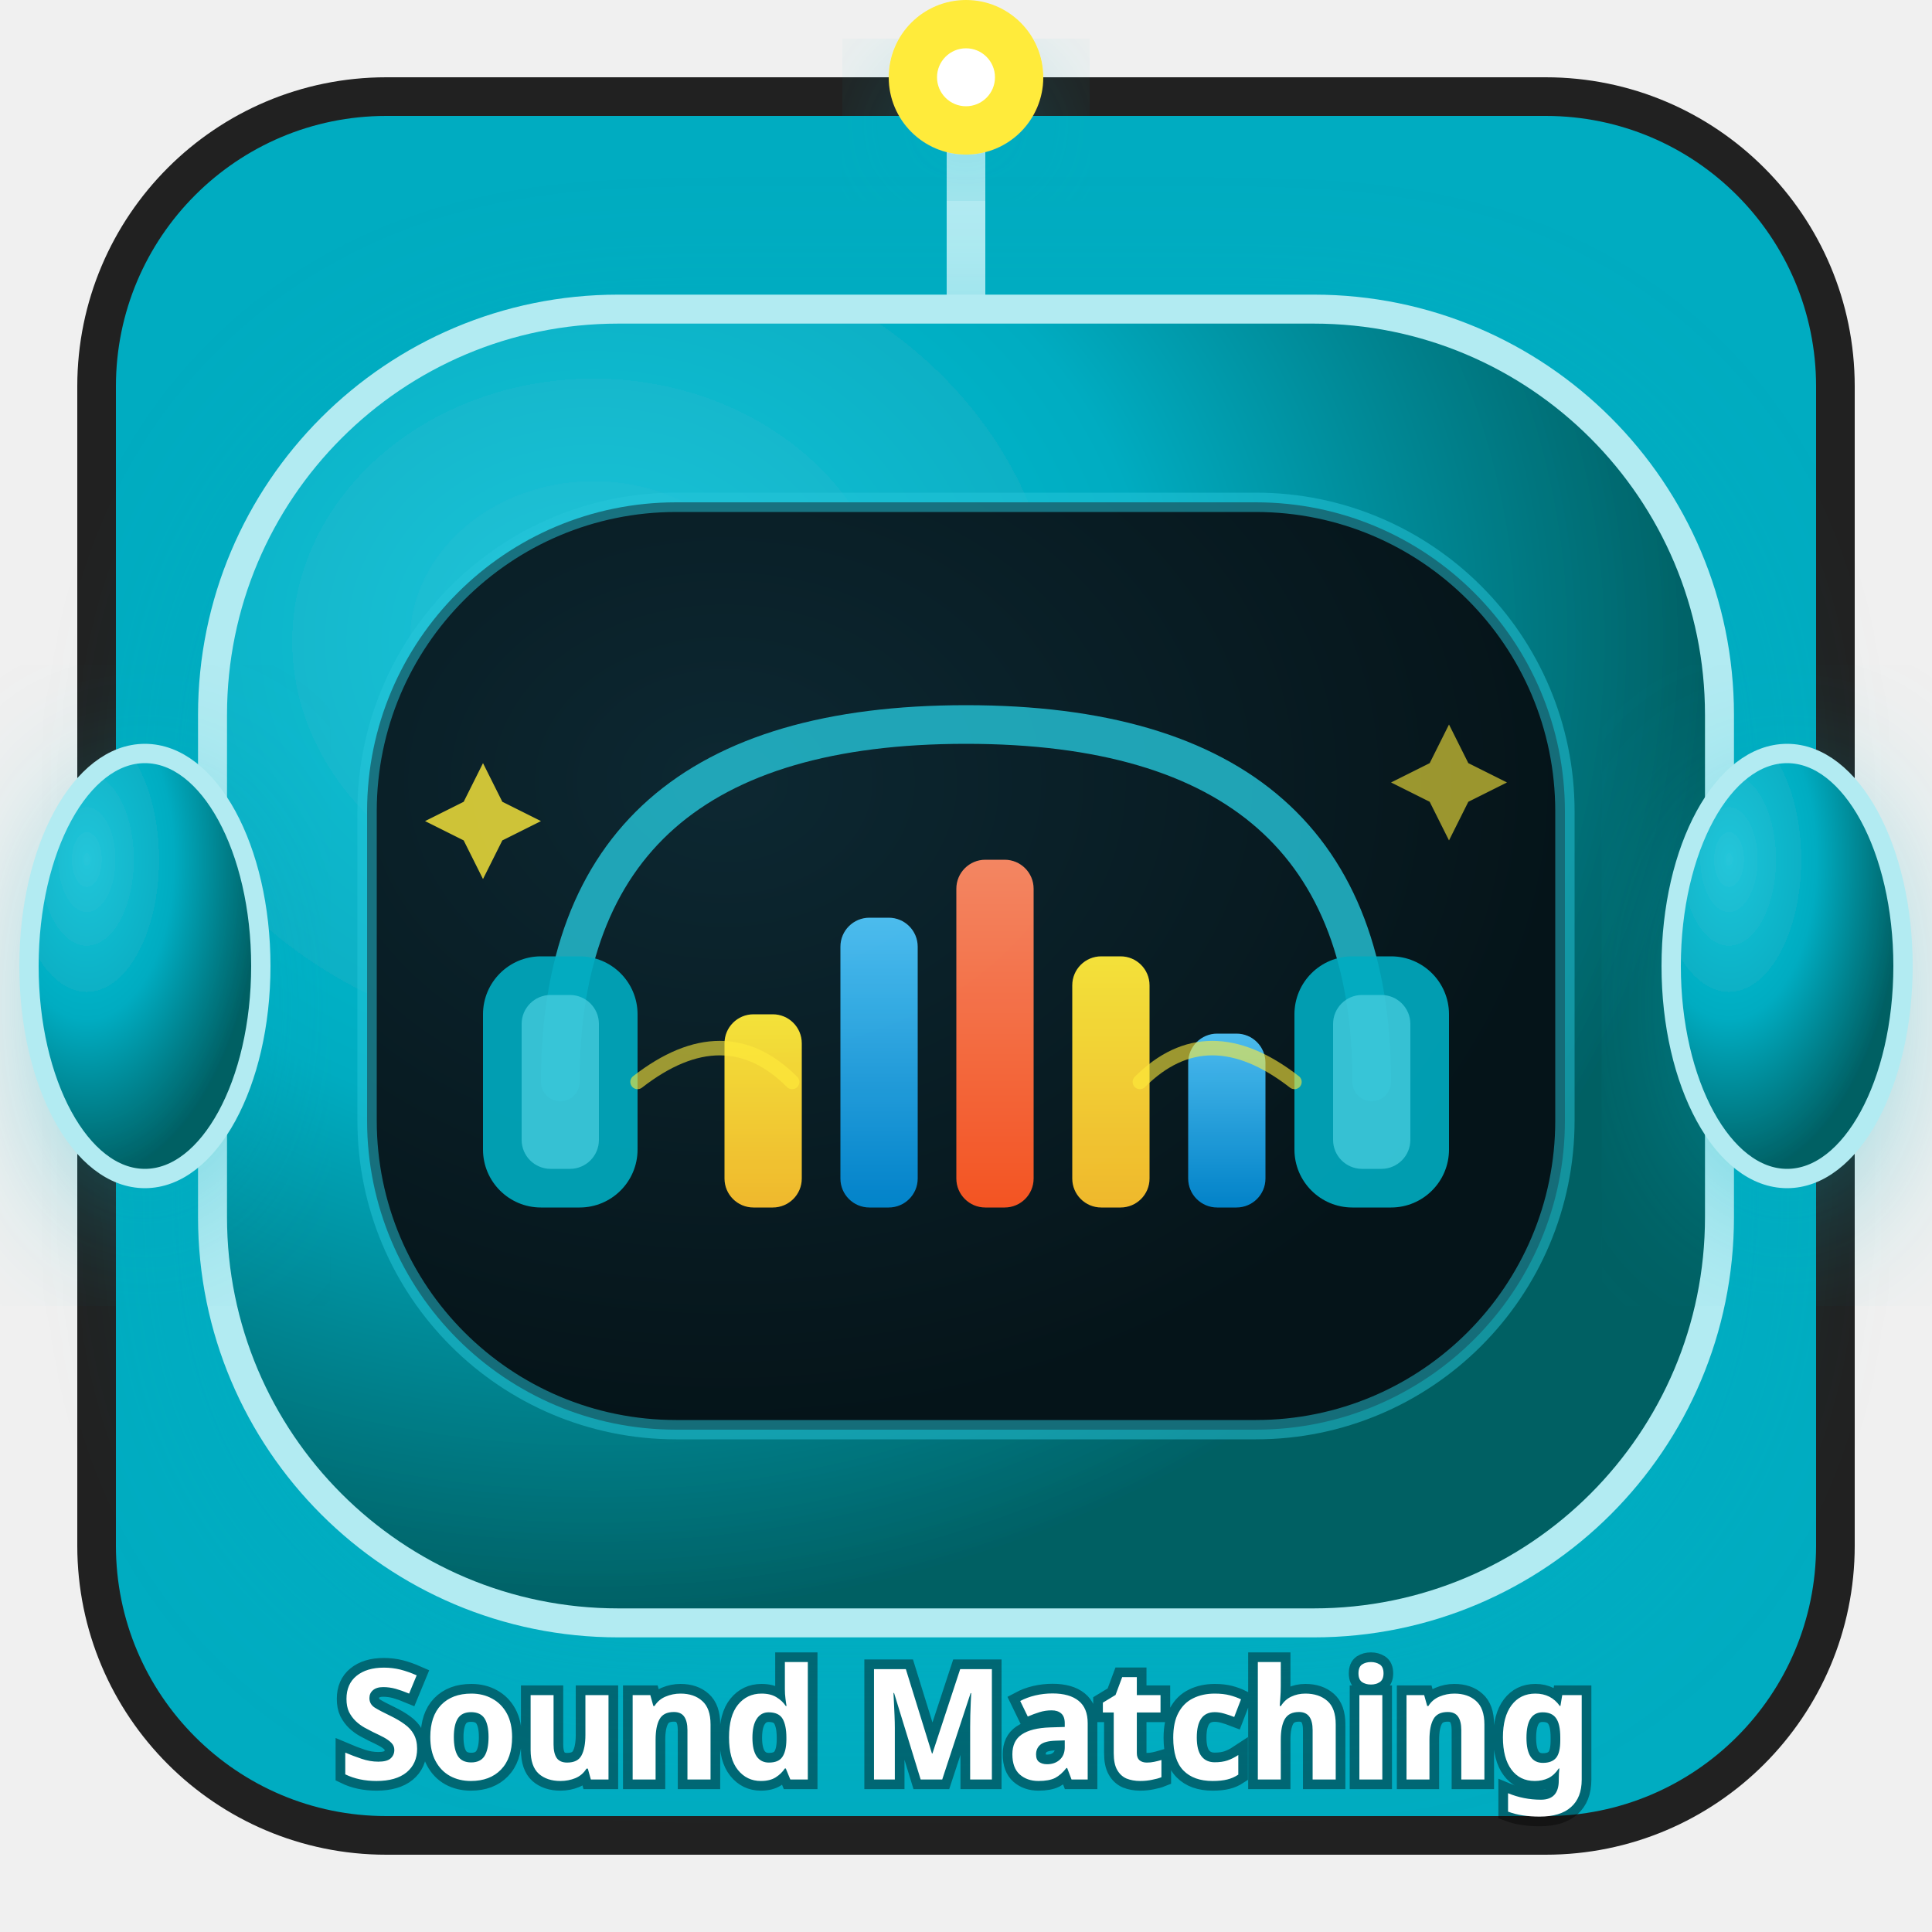
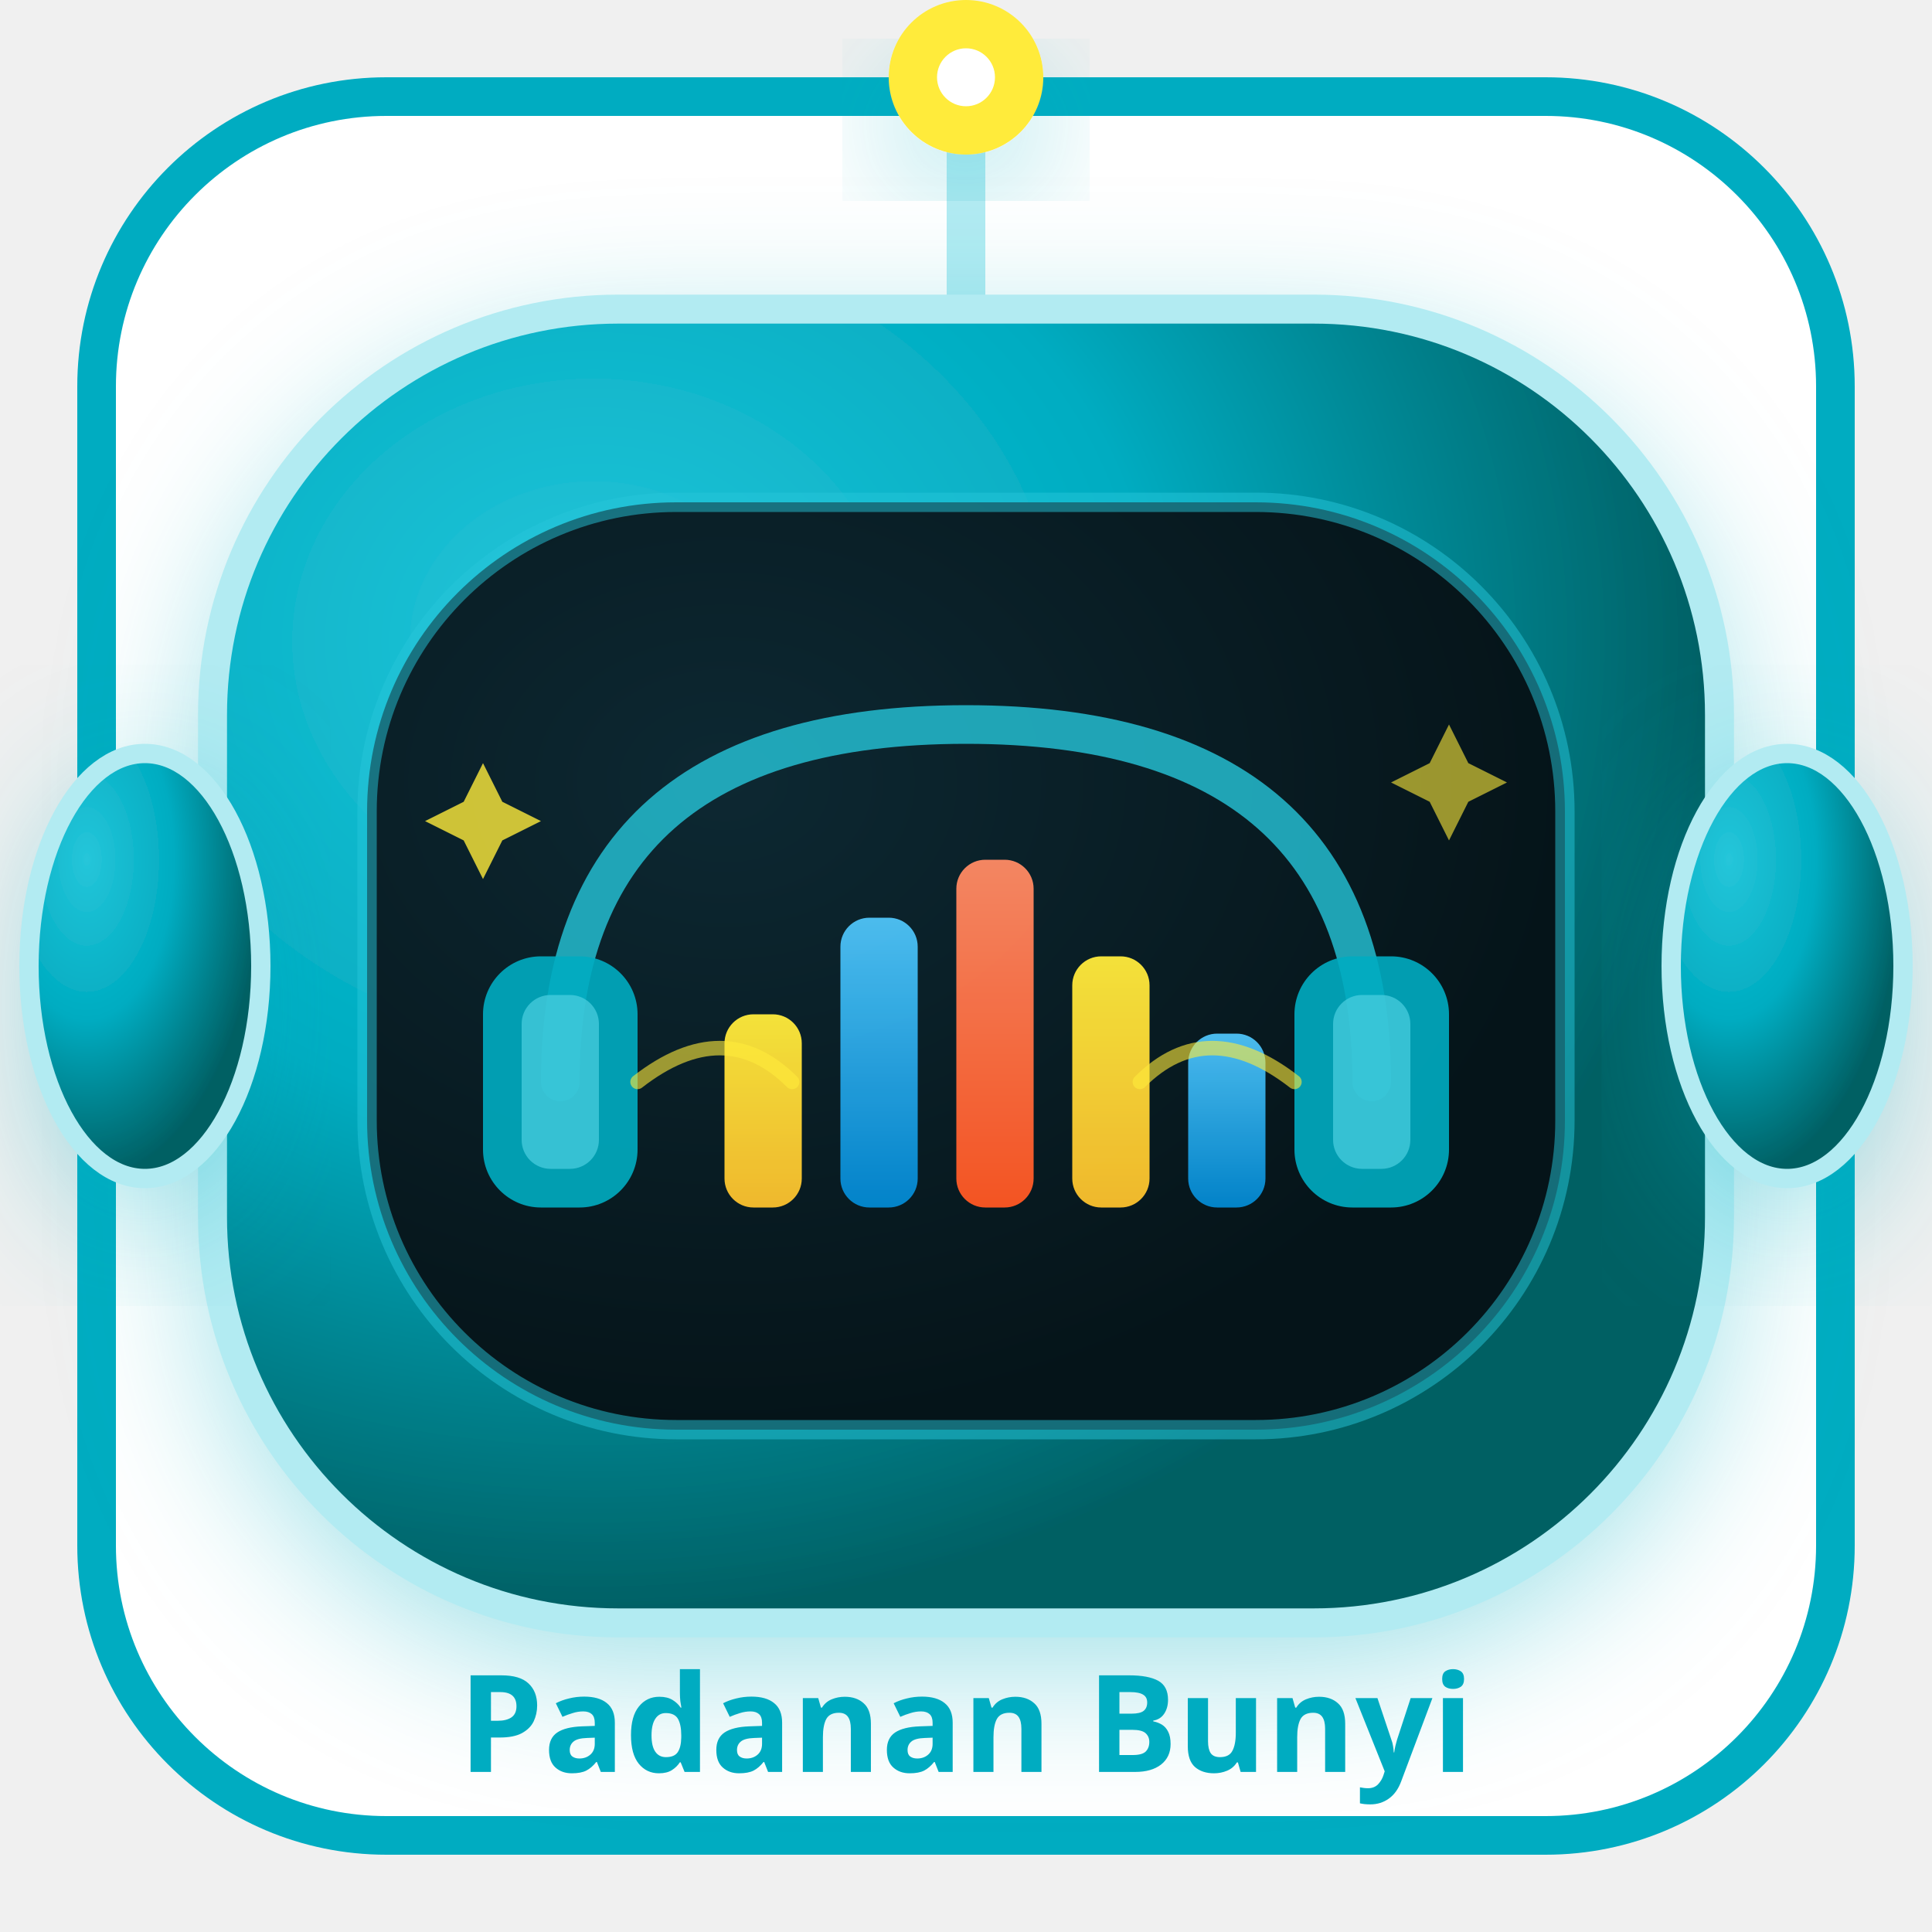
<svg xmlns="http://www.w3.org/2000/svg" viewBox="0 0 200 200" width="200" height="200">
  <defs>
    <radialGradient id="matchHead4" cx="25%" cy="25%" r="75%">
      <stop offset="0%" stop-color="#26C6DA" />
      <stop offset="50%" stop-color="#00ACC1" />
      <stop offset="100%" stop-color="#006064" />
    </radialGradient>
    <radialGradient id="matchFace4" cx="30%" cy="30%" r="70%">
      <stop offset="0%" stop-color="#0D2832" />
      <stop offset="100%" stop-color="#051419" />
    </radialGradient>
    <linearGradient id="barGrad1" x1="0%" y1="0%" x2="0%" y2="100%">
      <stop offset="0%" stop-color="#FFEB3B" />
      <stop offset="100%" stop-color="#FBC02D" />
    </linearGradient>
    <linearGradient id="barGrad2" x1="0%" y1="0%" x2="0%" y2="100%">
      <stop offset="0%" stop-color="#4FC3F7" />
      <stop offset="100%" stop-color="#0288D1" />
    </linearGradient>
    <linearGradient id="barGrad3" x1="0%" y1="0%" x2="0%" y2="100%">
      <stop offset="0%" stop-color="#FF8A65" />
      <stop offset="100%" stop-color="#FF5722" />
    </linearGradient>
    <filter id="matchGlow4" x="-30%" y="-30%" width="160%" height="160%">
      <feDropShadow dx="0" dy="4" stdDeviation="8" flood-color="#00ACC1" flood-opacity="0.4" />
    </filter>
  </defs>
-   <rect x="10" y="10" width="180" height="180" rx="30" ry="30" fill="#00ACC1" stroke="#212121" stroke-width="4" />
+   <rect x="10" y="10" width="180" height="180" rx="30" ry="30" fill="#FFFFFF" stroke="#00ACC1" stroke-width="4" />
  <line x1="100" y1="12" x2="100" y2="32" stroke="#B2EBF2" stroke-width="4" stroke-linecap="round" />
  <circle cx="100" cy="8" r="8" fill="#FFEB3B" filter="url(#matchGlow4)" />
  <circle cx="100" cy="8" r="3" fill="#FFF" />
  <rect x="22" y="32" width="156" height="136" rx="42" ry="42" fill="url(#matchHead4)" filter="url(#matchGlow4)" />
  <rect x="22" y="32" width="156" height="136" rx="42" ry="42" fill="none" stroke="#B2EBF2" stroke-width="3" />
  <ellipse cx="15" cy="100" rx="12" ry="22" fill="url(#matchHead4)" filter="url(#matchGlow4)" />
  <ellipse cx="15" cy="100" rx="12" ry="22" fill="none" stroke="#B2EBF2" stroke-width="2" />
  <ellipse cx="185" cy="100" rx="12" ry="22" fill="url(#matchHead4)" filter="url(#matchGlow4)" />
  <ellipse cx="185" cy="100" rx="12" ry="22" fill="none" stroke="#B2EBF2" stroke-width="2" />
  <rect x="38" y="52" width="124" height="96" rx="32" ry="32" fill="url(#matchFace4)" />
  <rect x="38" y="52" width="124" height="96" rx="32" ry="32" fill="none" stroke="#26C6DA" stroke-width="2" opacity="0.5" />
  <g transform="translate(0, 17)">
    <path d="M 58 95 Q 58 58 100 58 Q 142 58 142 95" fill="none" stroke="#26C6DA" stroke-width="4" stroke-linecap="round" opacity="0.8" />
    <rect x="50" y="82" width="16" height="26" rx="6" fill="#00ACC1" opacity="0.9" />
    <rect x="54" y="86" width="8" height="18" rx="3" fill="#4DD0E1" opacity="0.7" />
    <rect x="134" y="82" width="16" height="26" rx="6" fill="#00ACC1" opacity="0.9" />
    <rect x="138" y="86" width="8" height="18" rx="3" fill="#4DD0E1" opacity="0.7" />
    <rect x="75" y="88" width="8" height="20" rx="3" fill="url(#barGrad1)" opacity="0.95" />
    <rect x="87" y="78" width="8" height="30" rx="3" fill="url(#barGrad2)" opacity="0.95" />
    <rect x="99" y="72" width="8" height="36" rx="3" fill="url(#barGrad3)" opacity="0.95" />
    <rect x="111" y="82" width="8" height="26" rx="3" fill="url(#barGrad1)" opacity="0.95" />
    <rect x="123" y="90" width="8" height="18" rx="3" fill="url(#barGrad2)" opacity="0.95" />
    <path d="M 66 95 Q 75 88 82 95" fill="none" stroke="#FFEB3B" stroke-width="1.5" stroke-linecap="round" opacity="0.6" />
    <path d="M 134 95 Q 125 88 118 95" fill="none" stroke="#FFEB3B" stroke-width="1.5" stroke-linecap="round" opacity="0.6" />
    <polygon points="50,62 52,66 56,68 52,70 50,74 48,70 44,68 48,66" fill="#FFEB3B" opacity="0.8" />
    <polygon points="150,58 152,62 156,64 152,66 150,70 148,66 144,64 148,62" fill="#FFEB3B" opacity="0.6" />
  </g>
-   <text x="100" y="178" font-size="16" font-family="'Fredoka One', 'Quicksand', sans-serif" font-weight="700" fill="#ffffff" text-anchor="middle" dominant-baseline="central" stroke="#00000066" stroke-width="2" paint-order="stroke">Sound Matching</text>
+   <text x="100" y="178" font-size="14" font-family="'Fredoka One', 'Quicksand', sans-serif" font-weight="700" fill="#00ACC1" text-anchor="middle" dominant-baseline="central">Padanan Bunyi</text>
</svg>
